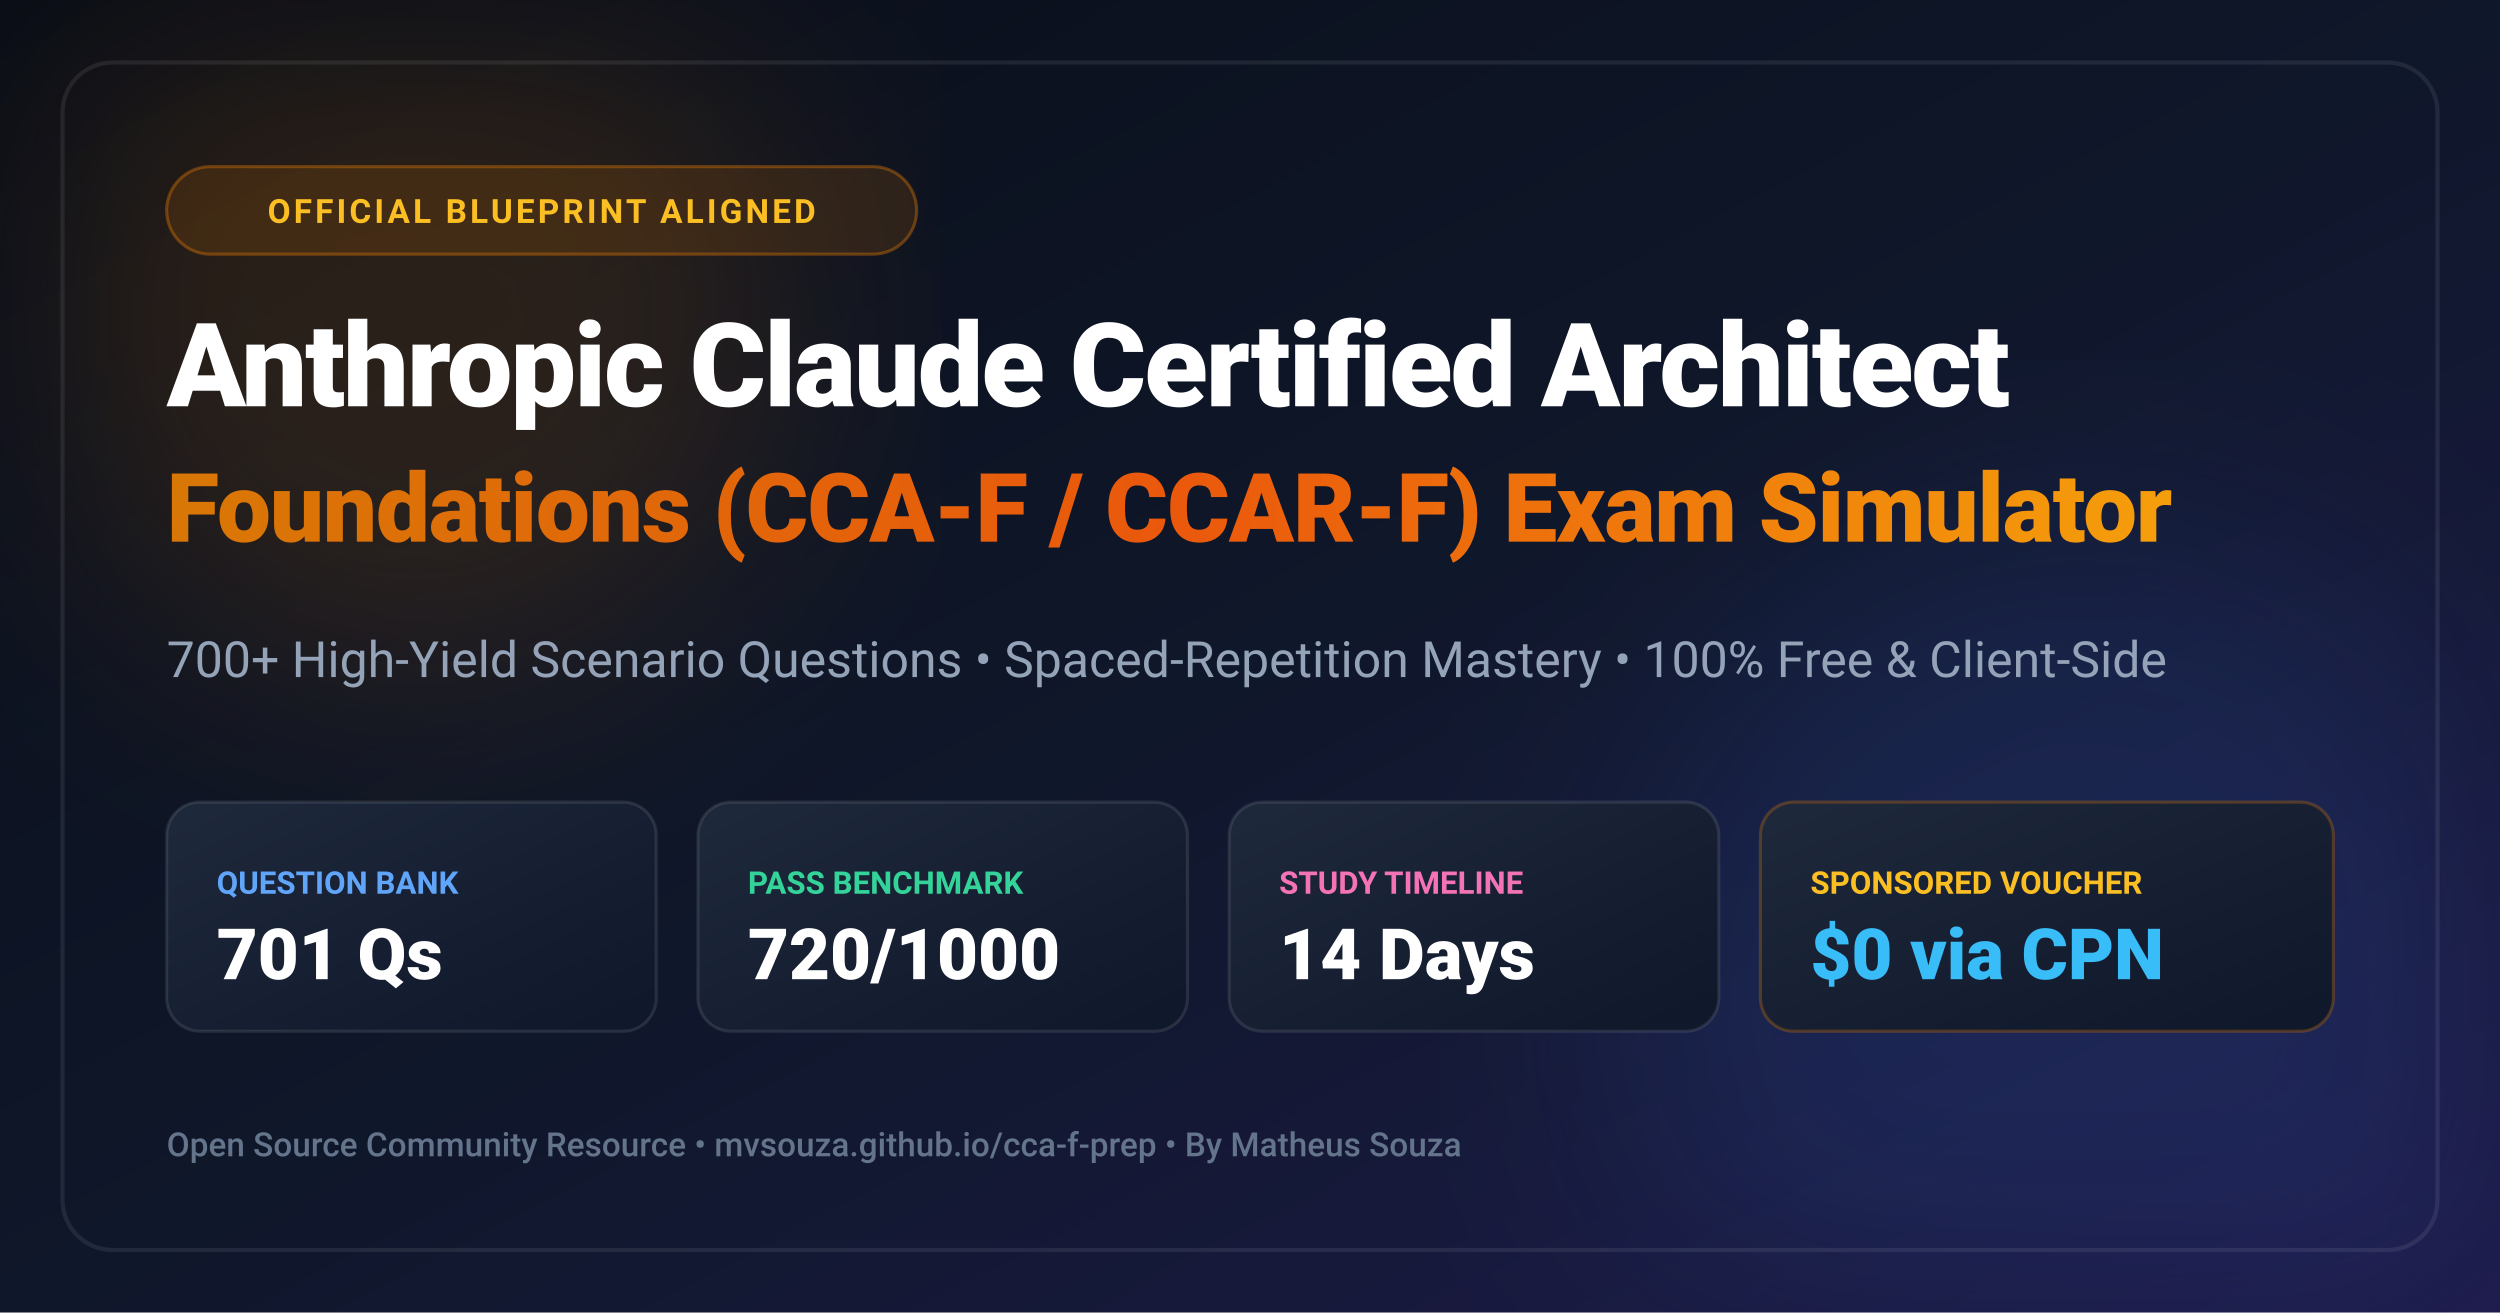
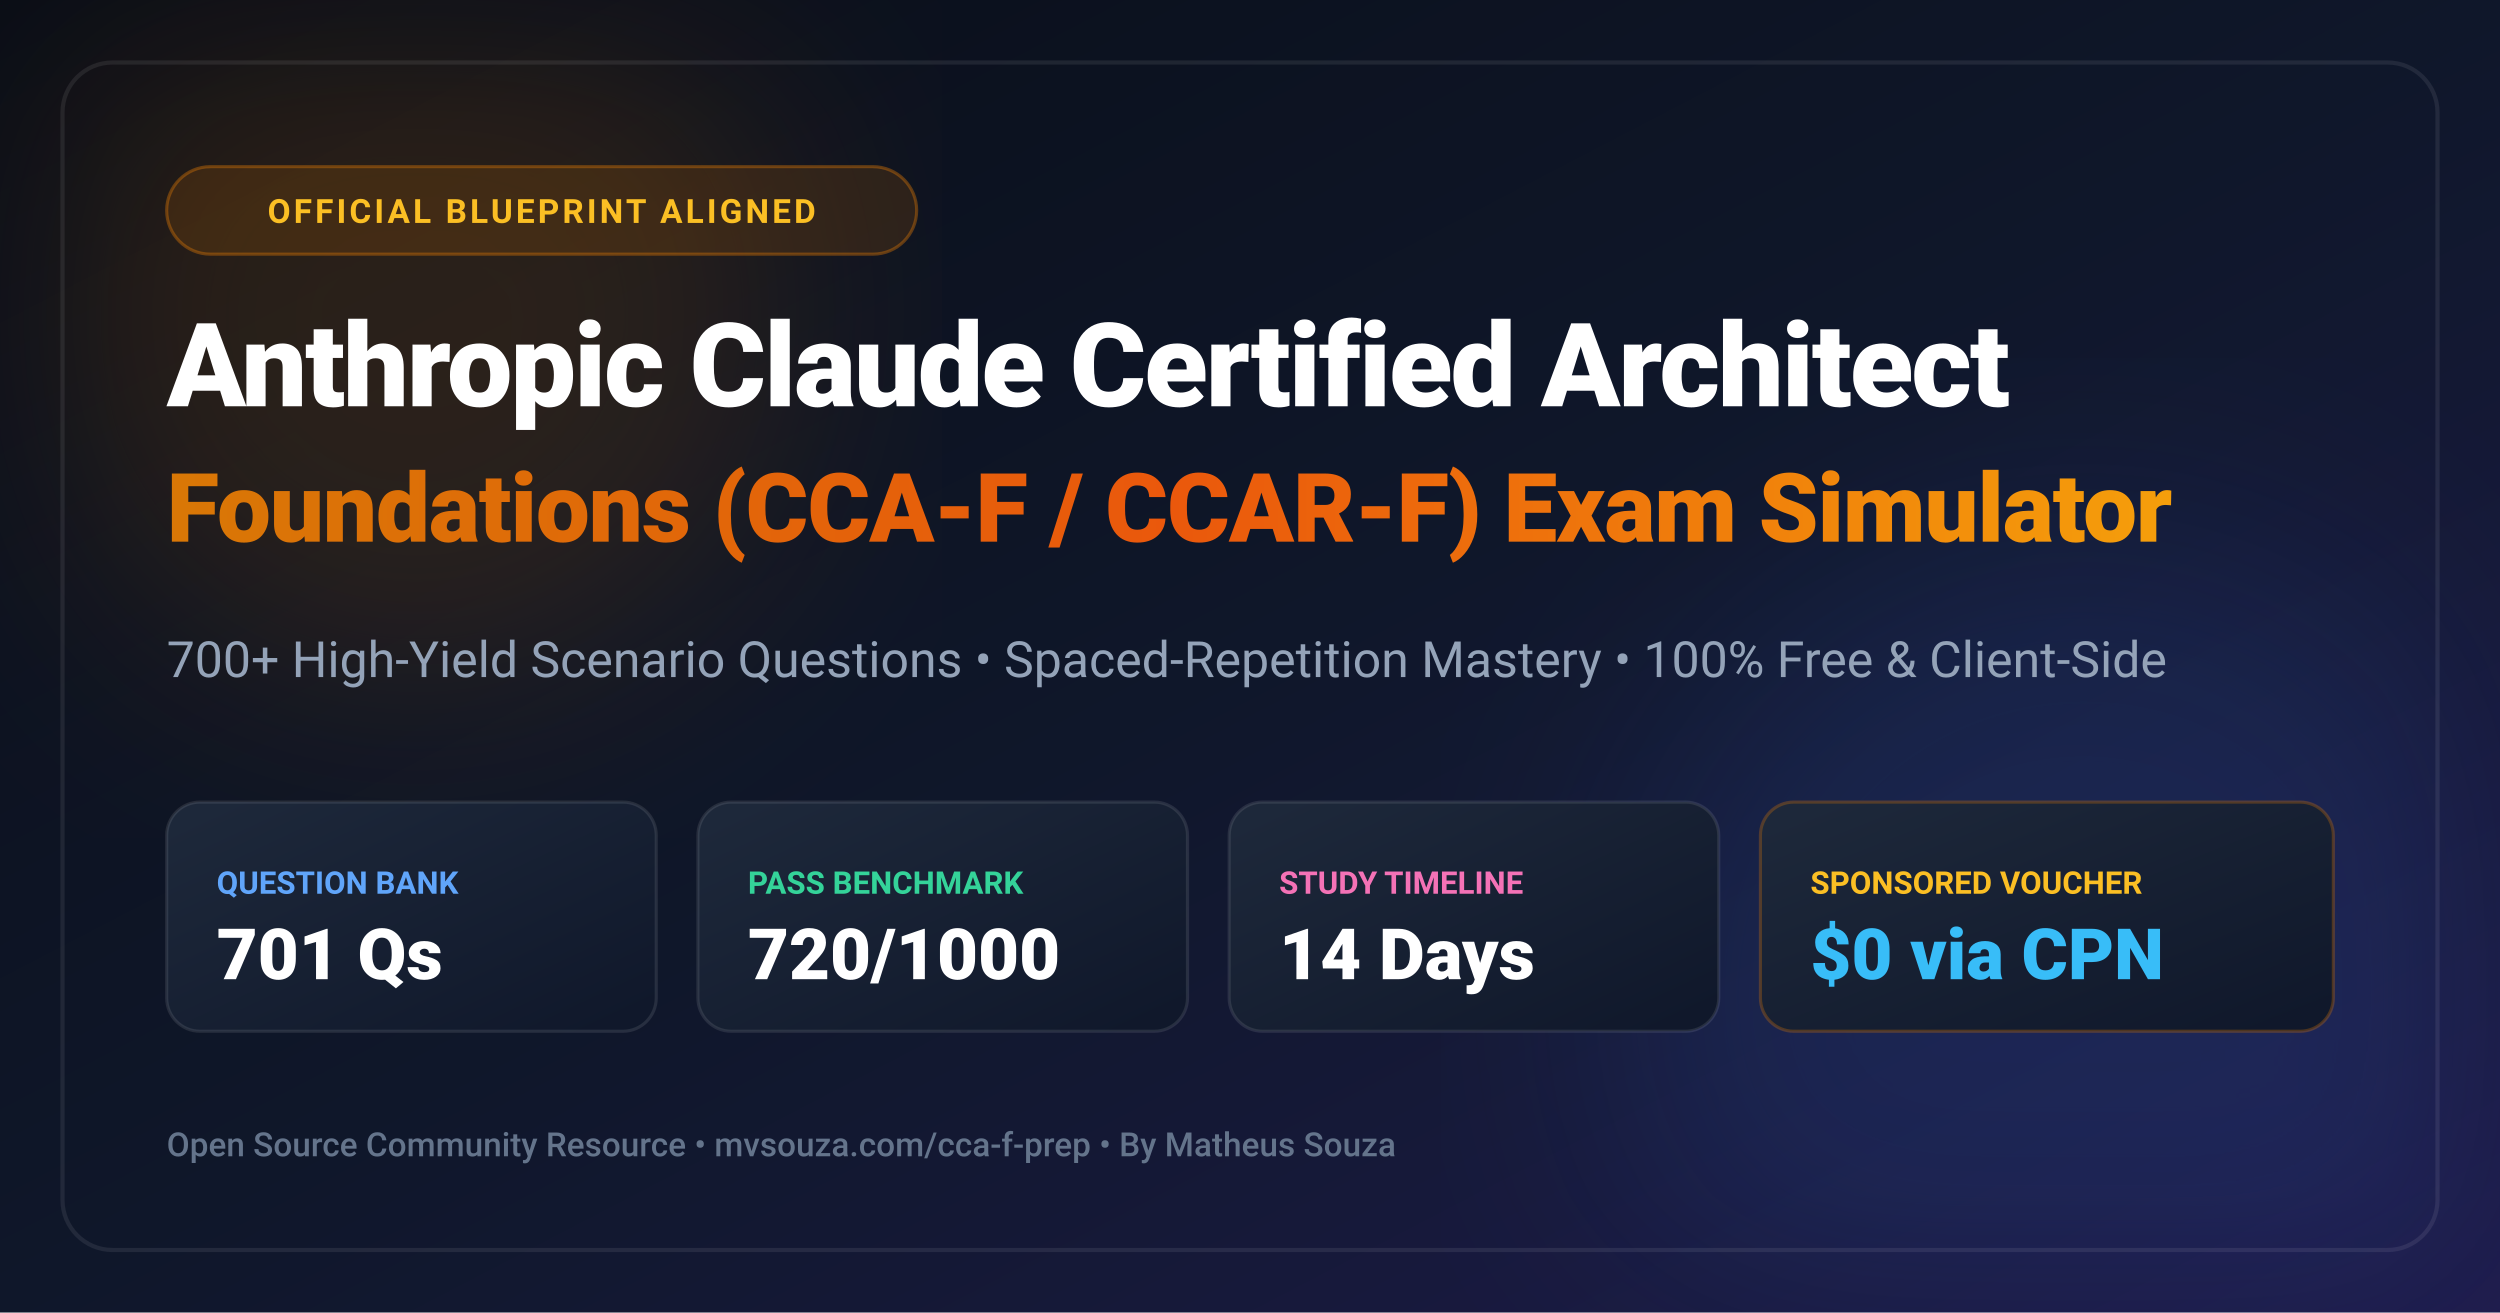
<svg xmlns="http://www.w3.org/2000/svg" width="1200" height="630" viewBox="0 0 1200 630">
  <defs>
    <linearGradient id="bg" x1="0%" y1="0%" x2="100%" y2="100%">
      <stop offset="0%" stop-color="#090d16" />
      <stop offset="50%" stop-color="#0f172a" />
      <stop offset="100%" stop-color="#1e1b4b" />
    </linearGradient>
    <linearGradient id="accent" x1="0%" y1="0%" x2="100%" y2="0%">
      <stop offset="0%" stop-color="#d97706" />
      <stop offset="50%" stop-color="#ea580c" />
      <stop offset="100%" stop-color="#f59e0b" />
    </linearGradient>
    <linearGradient id="badge-bg" x1="0%" y1="0%" x2="100%" y2="100%">
      <stop offset="0%" stop-color="#1e293b" />
      <stop offset="100%" stop-color="#0f172a" />
    </linearGradient>
    <filter id="glow" x="-20%" y="-20%" width="140%" height="140%">
      <feGaussianBlur stdDeviation="60" result="blur" />
    </filter>
  </defs>
  <rect width="1200" height="630" fill="url(#bg)" />
  <circle cx="200" cy="150" r="180" fill="#d97706" opacity="0.15" filter="url(#glow)" />
  <circle cx="1000" cy="480" r="220" fill="#3b82f6" opacity="0.12" filter="url(#glow)" />
  <rect x="30" y="30" width="1140" height="570" rx="24" fill="none" stroke="rgba(255,255,255,0.08)" stroke-width="2" />
  <g transform="translate(80, 80)">
    <rect width="360" height="42" rx="21" fill="rgba(217, 119, 6, 0.15)" stroke="rgba(217, 119, 6, 0.4)" stroke-width="1.5" />
    <text x="180" y="27" fill="#fbbf24" font-family="-apple-system, BlinkMacSystemFont, 'Segoe UI', Roboto, sans-serif" font-size="16" font-weight="700" letter-spacing="1.5" text-anchor="middle">OFFICIAL BLUEPRINT ALIGNED</text>
  </g>
  <text x="80" y="195" fill="#ffffff" font-family="-apple-system, BlinkMacSystemFont, 'Segoe UI', Roboto, sans-serif" font-size="56" font-weight="800" letter-spacing="-1">
    Anthropic Claude Certified Architect
  </text>
  <text x="80" y="260" fill="url(#accent)" font-family="-apple-system, BlinkMacSystemFont, 'Segoe UI', Roboto, sans-serif" font-size="46" font-weight="800" letter-spacing="-0.5">
    Foundations (CCA-F / CCAR-F) Exam Simulator
  </text>
  <text x="80" y="325" fill="#94a3b8" font-family="-apple-system, BlinkMacSystemFont, 'Segoe UI', Roboto, sans-serif" font-size="24" font-weight="400">
    700+ High-Yield Scenario Questions • Spaced-Repetition Mastery • 100% Free &amp; Client-Side
  </text>
  <g transform="translate(80, 385)">
    <g transform="translate(0, 0)">
      <rect width="235" height="110" rx="16" fill="url(#badge-bg)" stroke="rgba(255,255,255,0.1)" stroke-width="1.5" />
      <text x="24" y="44" fill="#60a5fa" font-family="-apple-system, BlinkMacSystemFont, 'Segoe UI', Roboto, sans-serif" font-size="15" font-weight="700">QUESTION BANK</text>
      <text x="24" y="85" fill="#ffffff" font-family="-apple-system, BlinkMacSystemFont, 'Segoe UI', Roboto, sans-serif" font-size="34" font-weight="800">701 Qs</text>
    </g>
    <g transform="translate(255, 0)">
      <rect width="235" height="110" rx="16" fill="url(#badge-bg)" stroke="rgba(255,255,255,0.1)" stroke-width="1.5" />
      <text x="24" y="44" fill="#34d399" font-family="-apple-system, BlinkMacSystemFont, 'Segoe UI', Roboto, sans-serif" font-size="15" font-weight="700">PASS BENCHMARK</text>
      <text x="24" y="85" fill="#ffffff" font-family="-apple-system, BlinkMacSystemFont, 'Segoe UI', Roboto, sans-serif" font-size="34" font-weight="800">720/1000</text>
    </g>
    <g transform="translate(510, 0)">
      <rect width="235" height="110" rx="16" fill="url(#badge-bg)" stroke="rgba(255,255,255,0.1)" stroke-width="1.5" />
      <text x="24" y="44" fill="#f472b6" font-family="-apple-system, BlinkMacSystemFont, 'Segoe UI', Roboto, sans-serif" font-size="15" font-weight="700">STUDY TIMELINE</text>
      <text x="24" y="85" fill="#ffffff" font-family="-apple-system, BlinkMacSystemFont, 'Segoe UI', Roboto, sans-serif" font-size="34" font-weight="800">14 Days</text>
    </g>
    <g transform="translate(765, 0)">
      <rect width="275" height="110" rx="16" fill="url(#badge-bg)" stroke="rgba(217,119,6,0.3)" stroke-width="1.5" />
      <text x="24" y="44" fill="#fbbf24" font-family="-apple-system, BlinkMacSystemFont, 'Segoe UI', Roboto, sans-serif" font-size="15" font-weight="700">SPONSORED VOUCHER</text>
      <text x="24" y="85" fill="#38bdf8" font-family="-apple-system, BlinkMacSystemFont, 'Segoe UI', Roboto, sans-serif" font-size="34" font-weight="800">$0 via CPN</text>
    </g>
  </g>
  <text x="80" y="555" fill="#64748b" font-family="-apple-system, BlinkMacSystemFont, 'Segoe UI', Roboto, sans-serif" font-size="16" font-weight="500">
-     Open Source Community Resource • mvsouza.github.io/cca-f-prep • By Matheus Souza
+     Open Source Community Resource • mvsouza.com/cca-f-prep • By Matheus Souza
  </text>
</svg>
